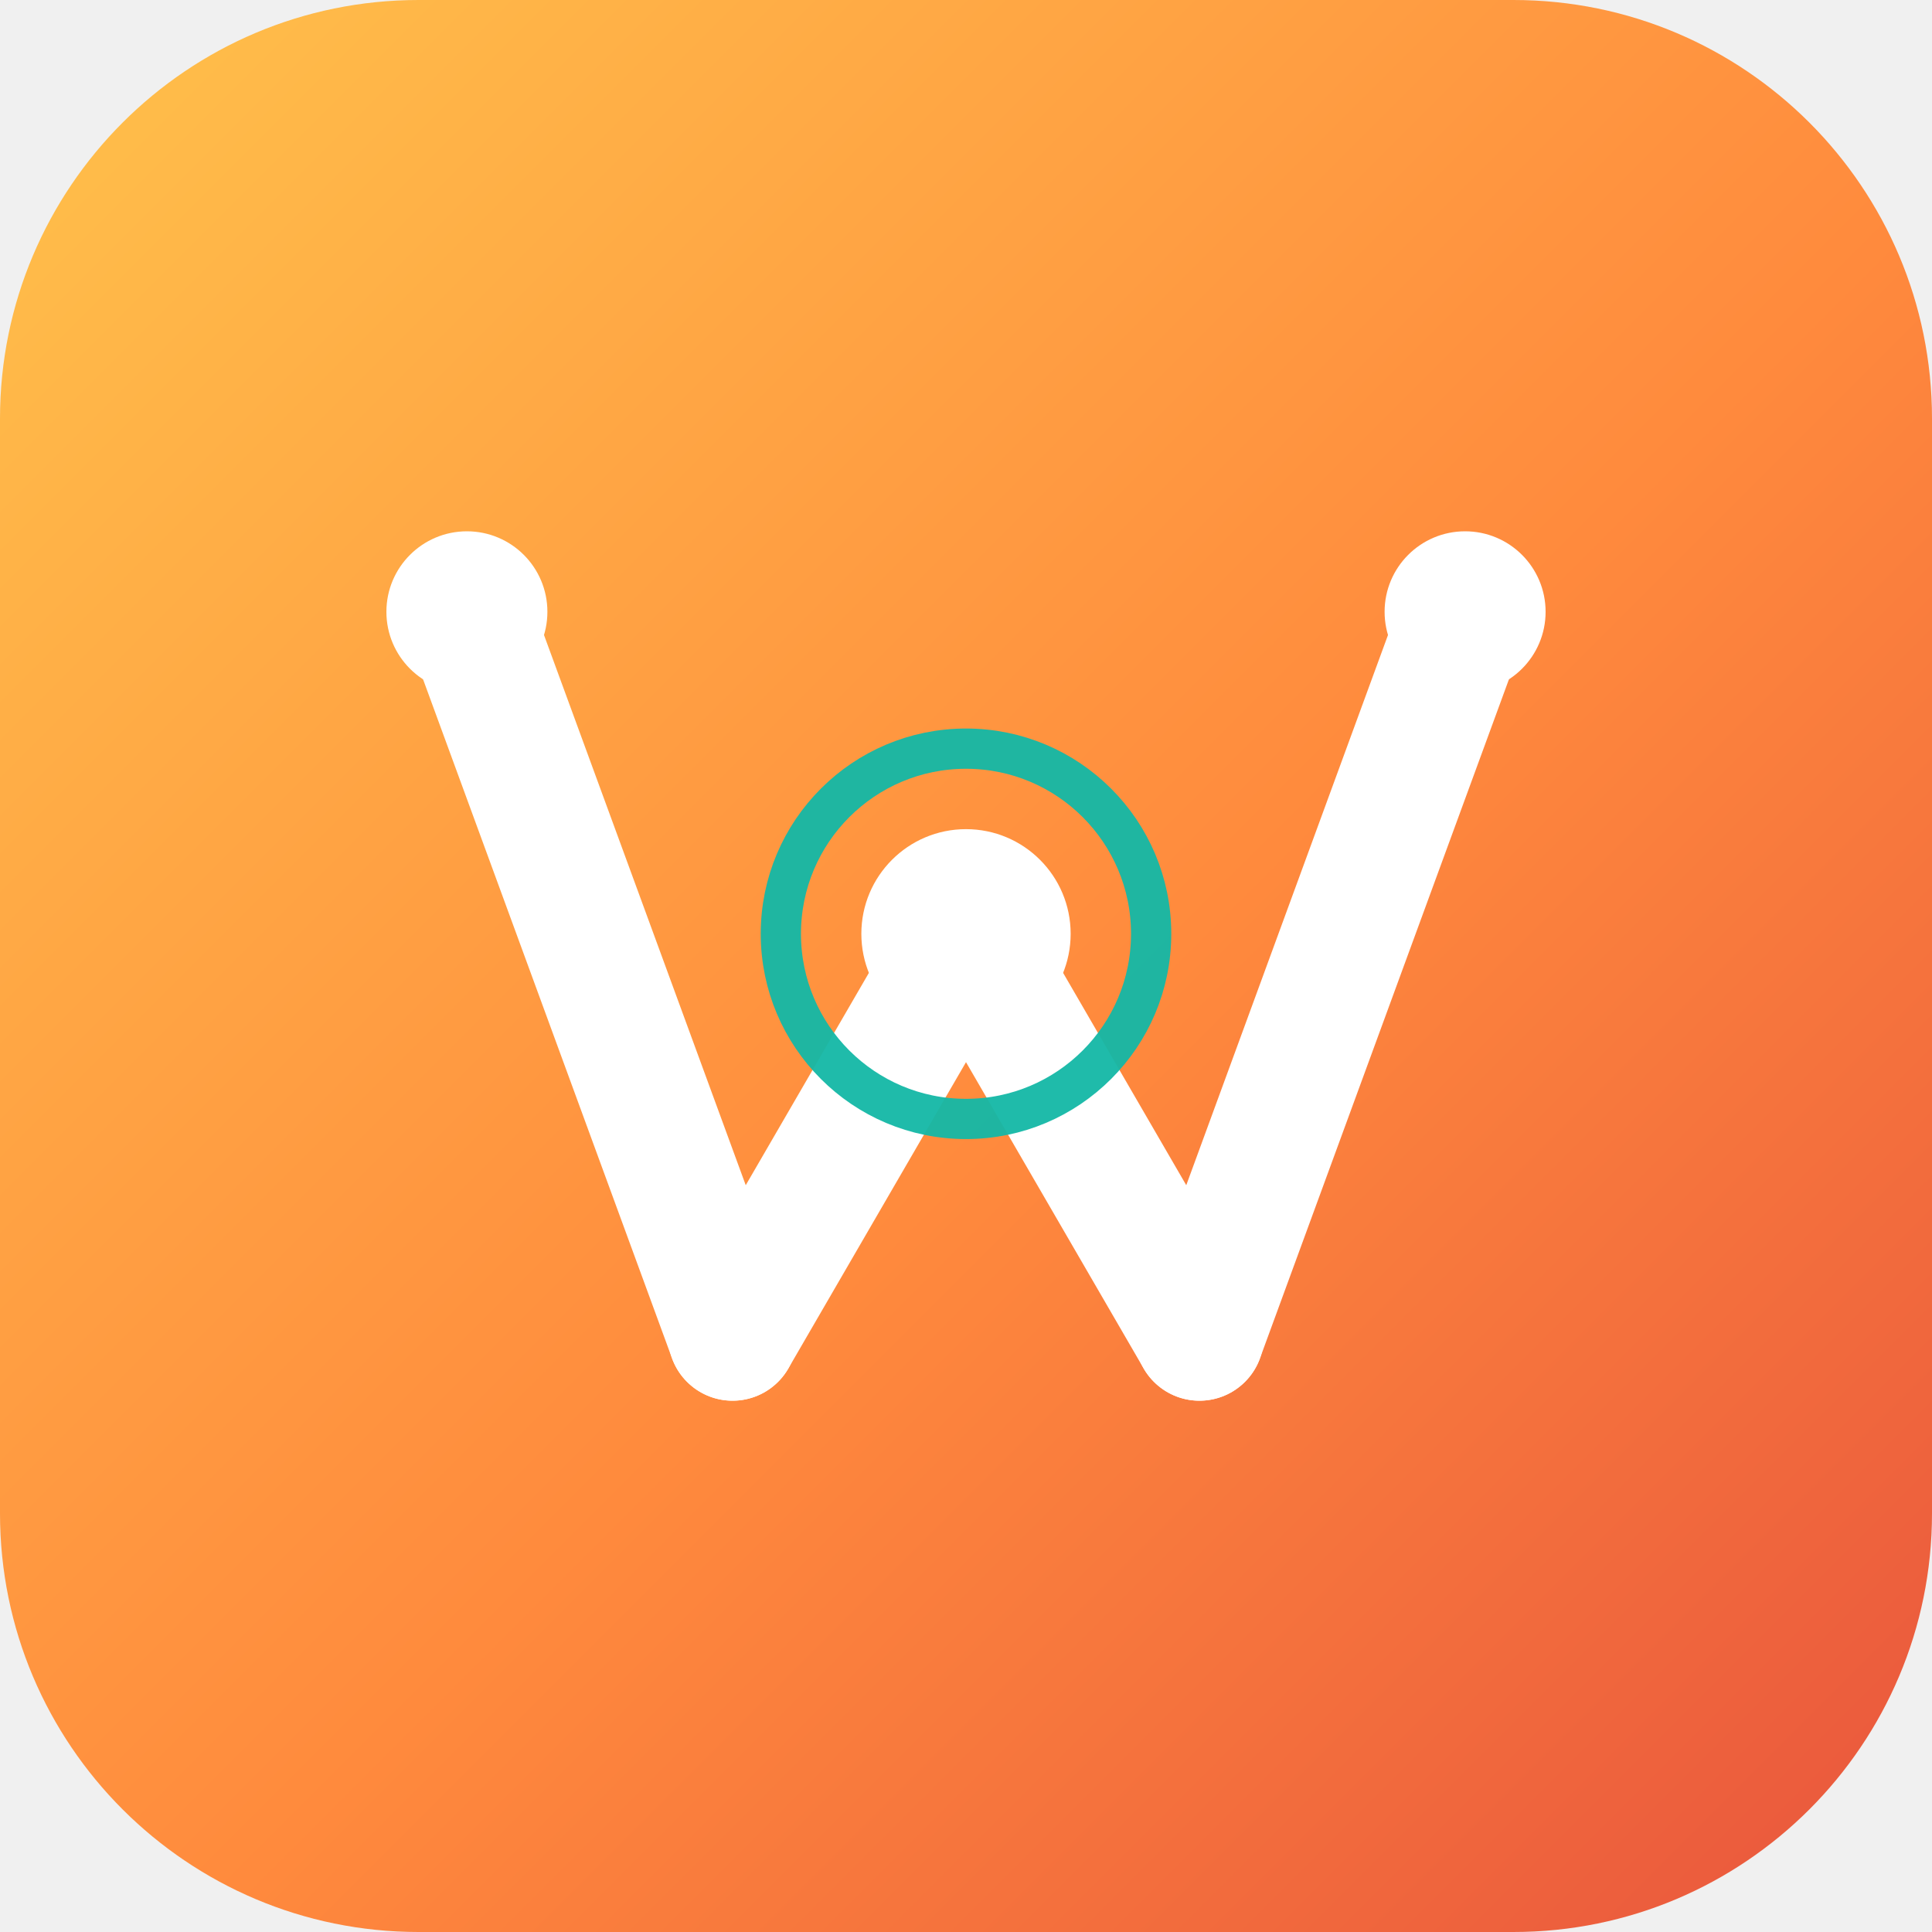
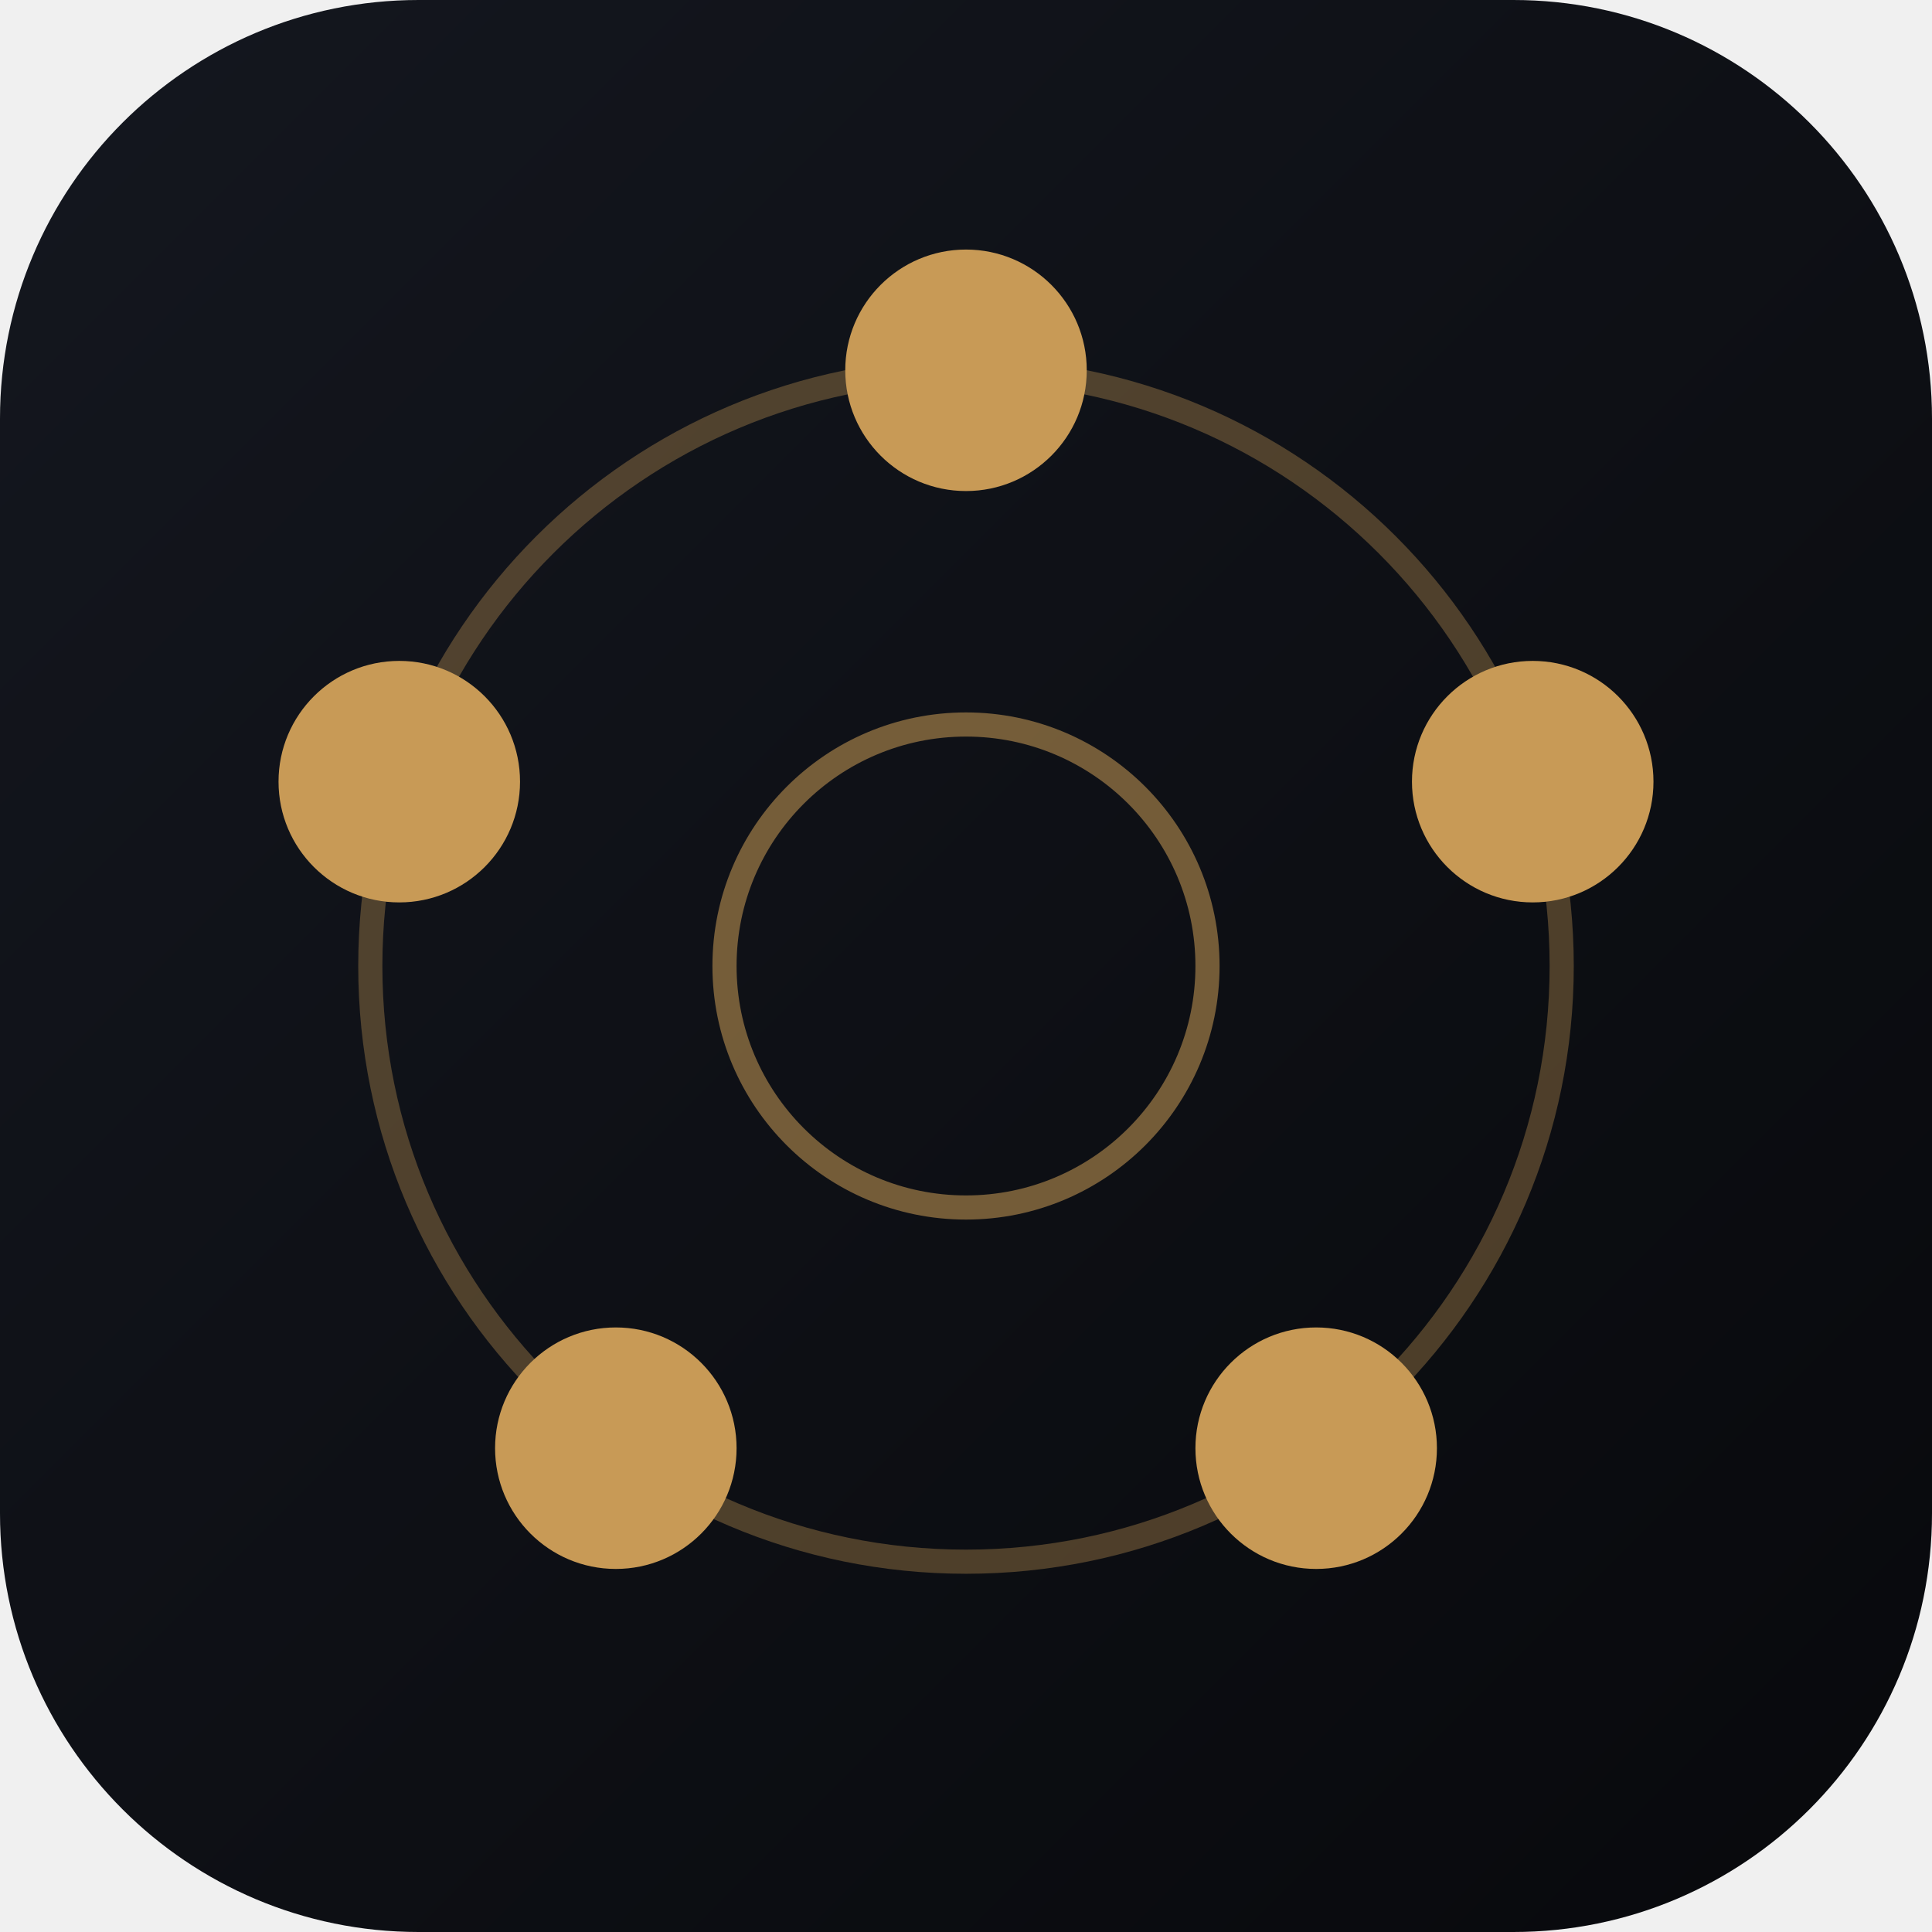
- <svg xmlns="http://www.w3.org/2000/svg" viewBox="0 0 240 240" role="img" aria-label="Wakala">
+ <svg xmlns="http://www.w3.org/2000/svg" viewBox="0 0 240 240" role="img" aria-label="Ephor">
  <defs>
-     <linearGradient id="wg" x1="0" y1="0" x2="240" y2="240" gradientUnits="userSpaceOnUse">
-       <stop offset="0" stop-color="#FFC24B" />
-       <stop offset=".55" stop-color="#FF8A3D" />
-       <stop offset="1" stop-color="#E8543D" />
+     <linearGradient id="eph-tile" x1="0" y1="0" x2="240" y2="240" gradientUnits="userSpaceOnUse">
+       <stop offset="0" stop-color="#14171f" />
+       <stop offset="1" stop-color="#08090c" />
    </linearGradient>
  </defs>
-   <rect x="0" y="0" width="240" height="240" rx="52" fill="url(#wg)" />
-   <g fill="none" stroke="#ffffff" stroke-width="16" stroke-linecap="round" stroke-linejoin="round">
-     <path d="M58 76 L91 166 L120 116 L149 166 L182 76" />
-   </g>
-   <circle cx="120" cy="116" r="23" fill="none" stroke="#14B8A6" stroke-width="5" opacity=".95" />
-   <g fill="#ffffff">
-     <circle cx="58" cy="76" r="10" />
-     <circle cx="91" cy="166" r="8" />
-     <circle cx="120" cy="116" r="13" />
-     <circle cx="149" cy="166" r="8" />
-     <circle cx="182" cy="76" r="10" />
+   <rect x="0" y="0" width="240" height="240" rx="52" fill="url(#eph-tile)" />
+   <circle cx="120" cy="120" r="74" fill="none" stroke="#C89A56" stroke-width="3" opacity="0.35" />
+   <circle cx="120" cy="120" r="30" fill="none" stroke="#C89A56" stroke-width="3" opacity="0.55" />
+   <g fill="#C89A56">
+     <circle cx="120" cy="46" r="15" />
+     <circle cx="190.4" cy="97.1" r="15" />
+     <circle cx="163.5" cy="179.9" r="15" />
+     <circle cx="76.5" cy="179.9" r="15" />
+     <circle cx="49.6" cy="97.1" r="15" />
  </g>
</svg>
